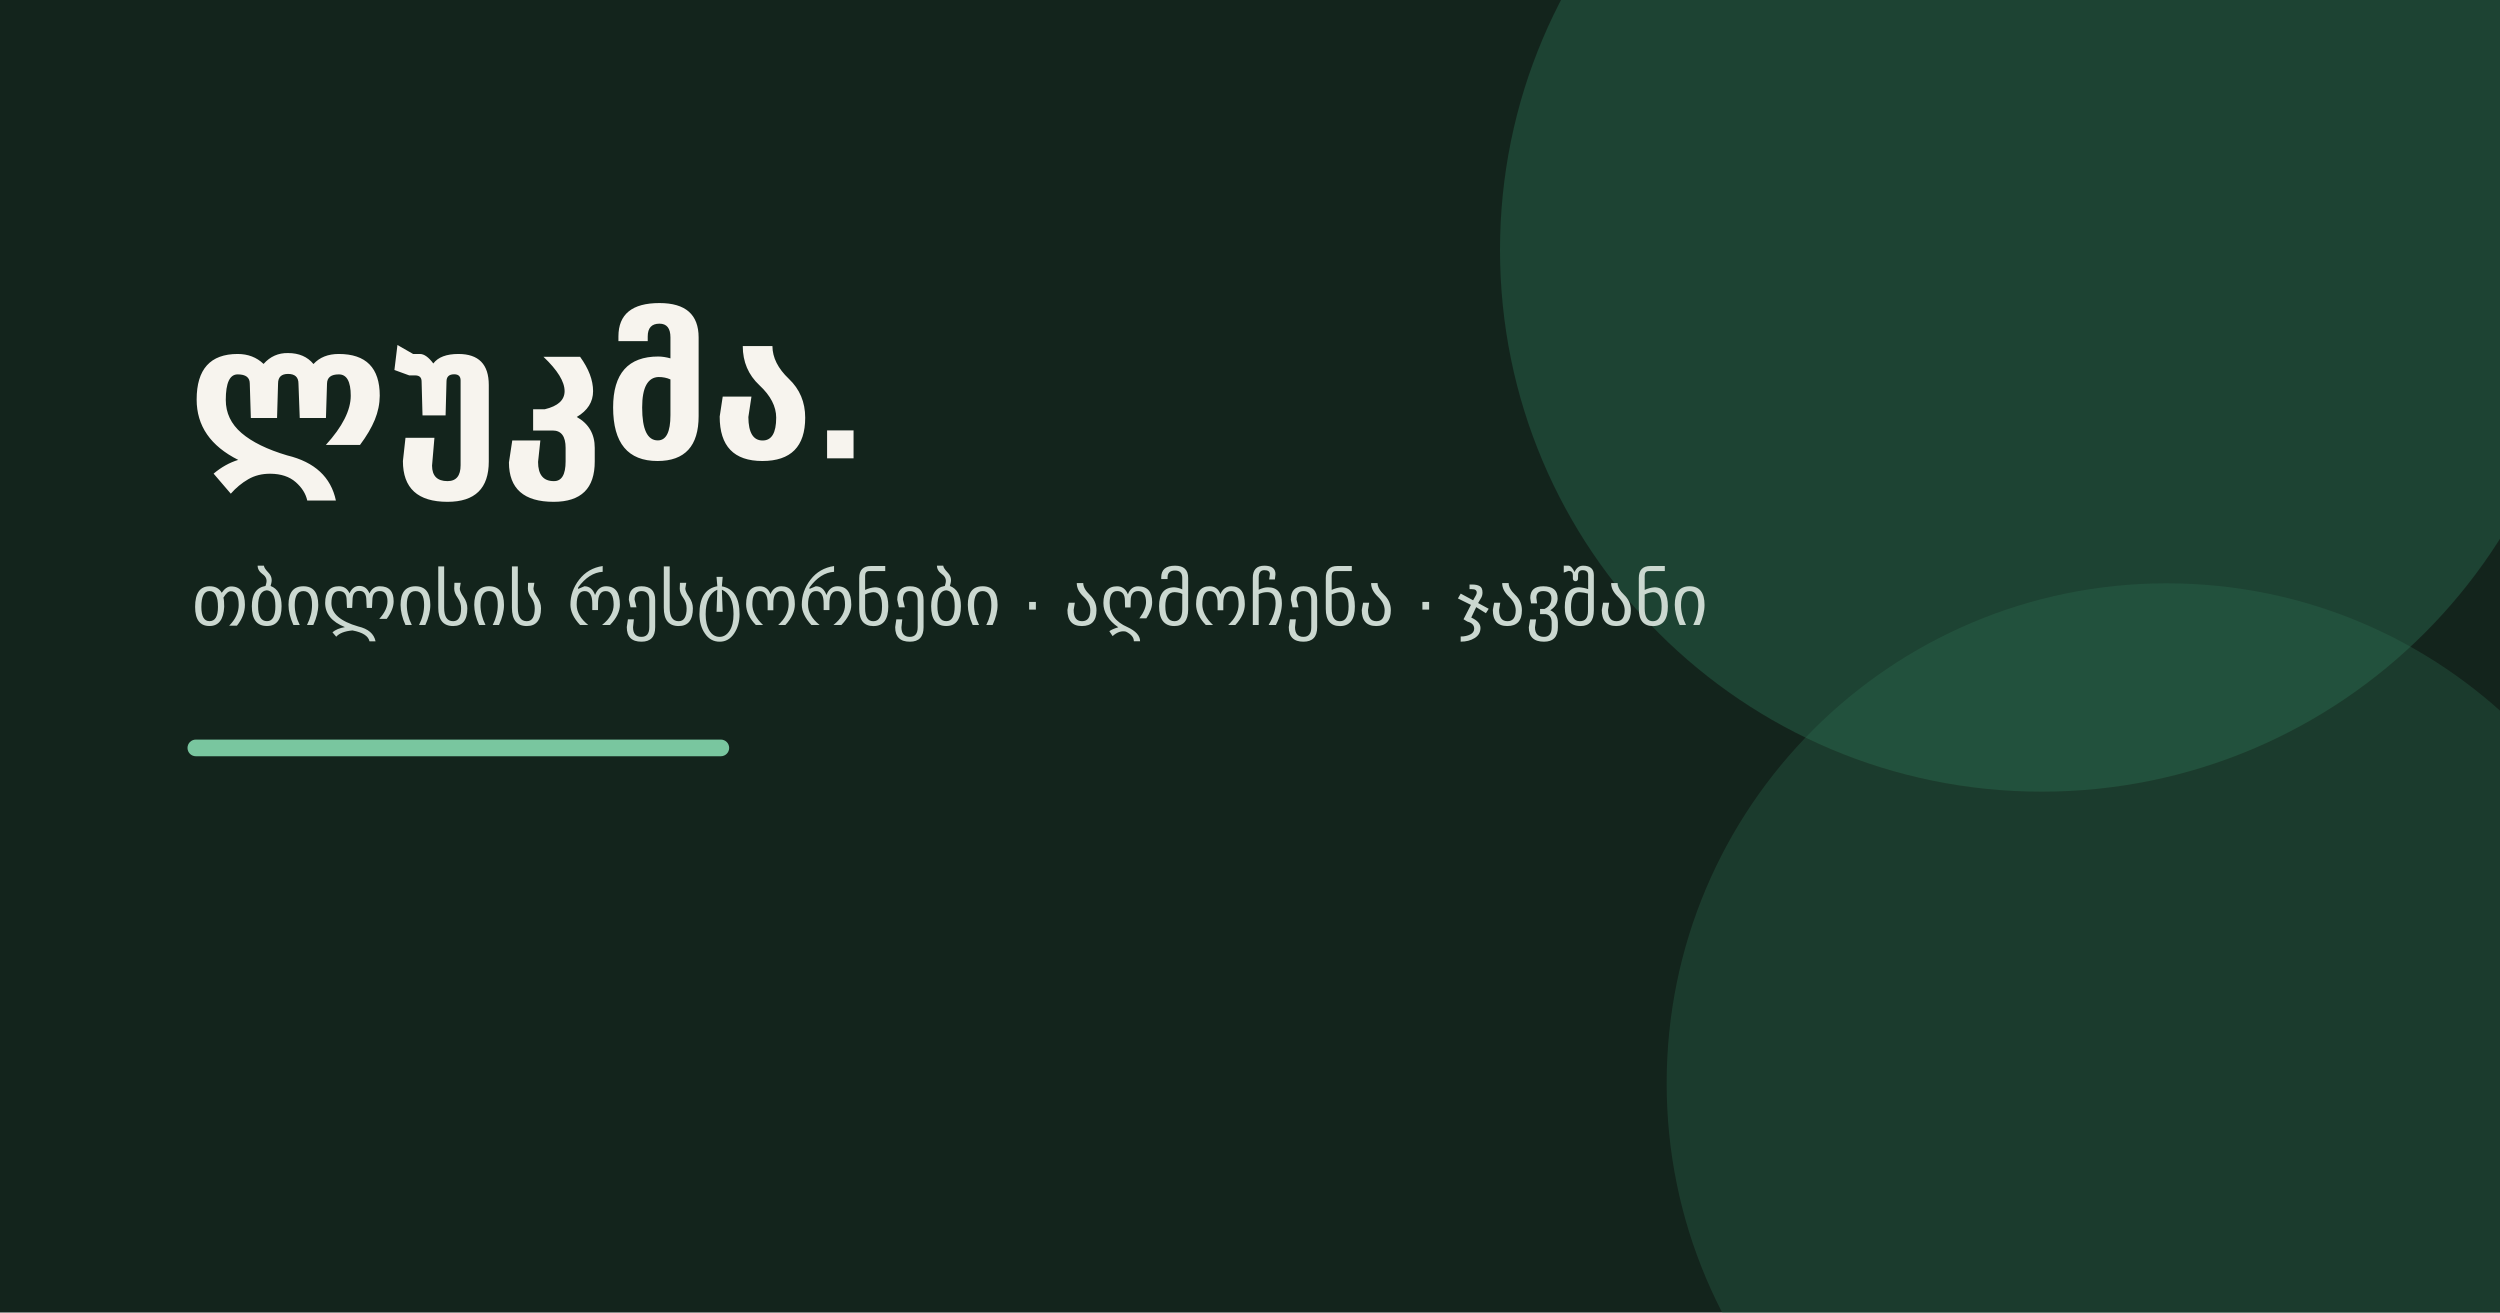
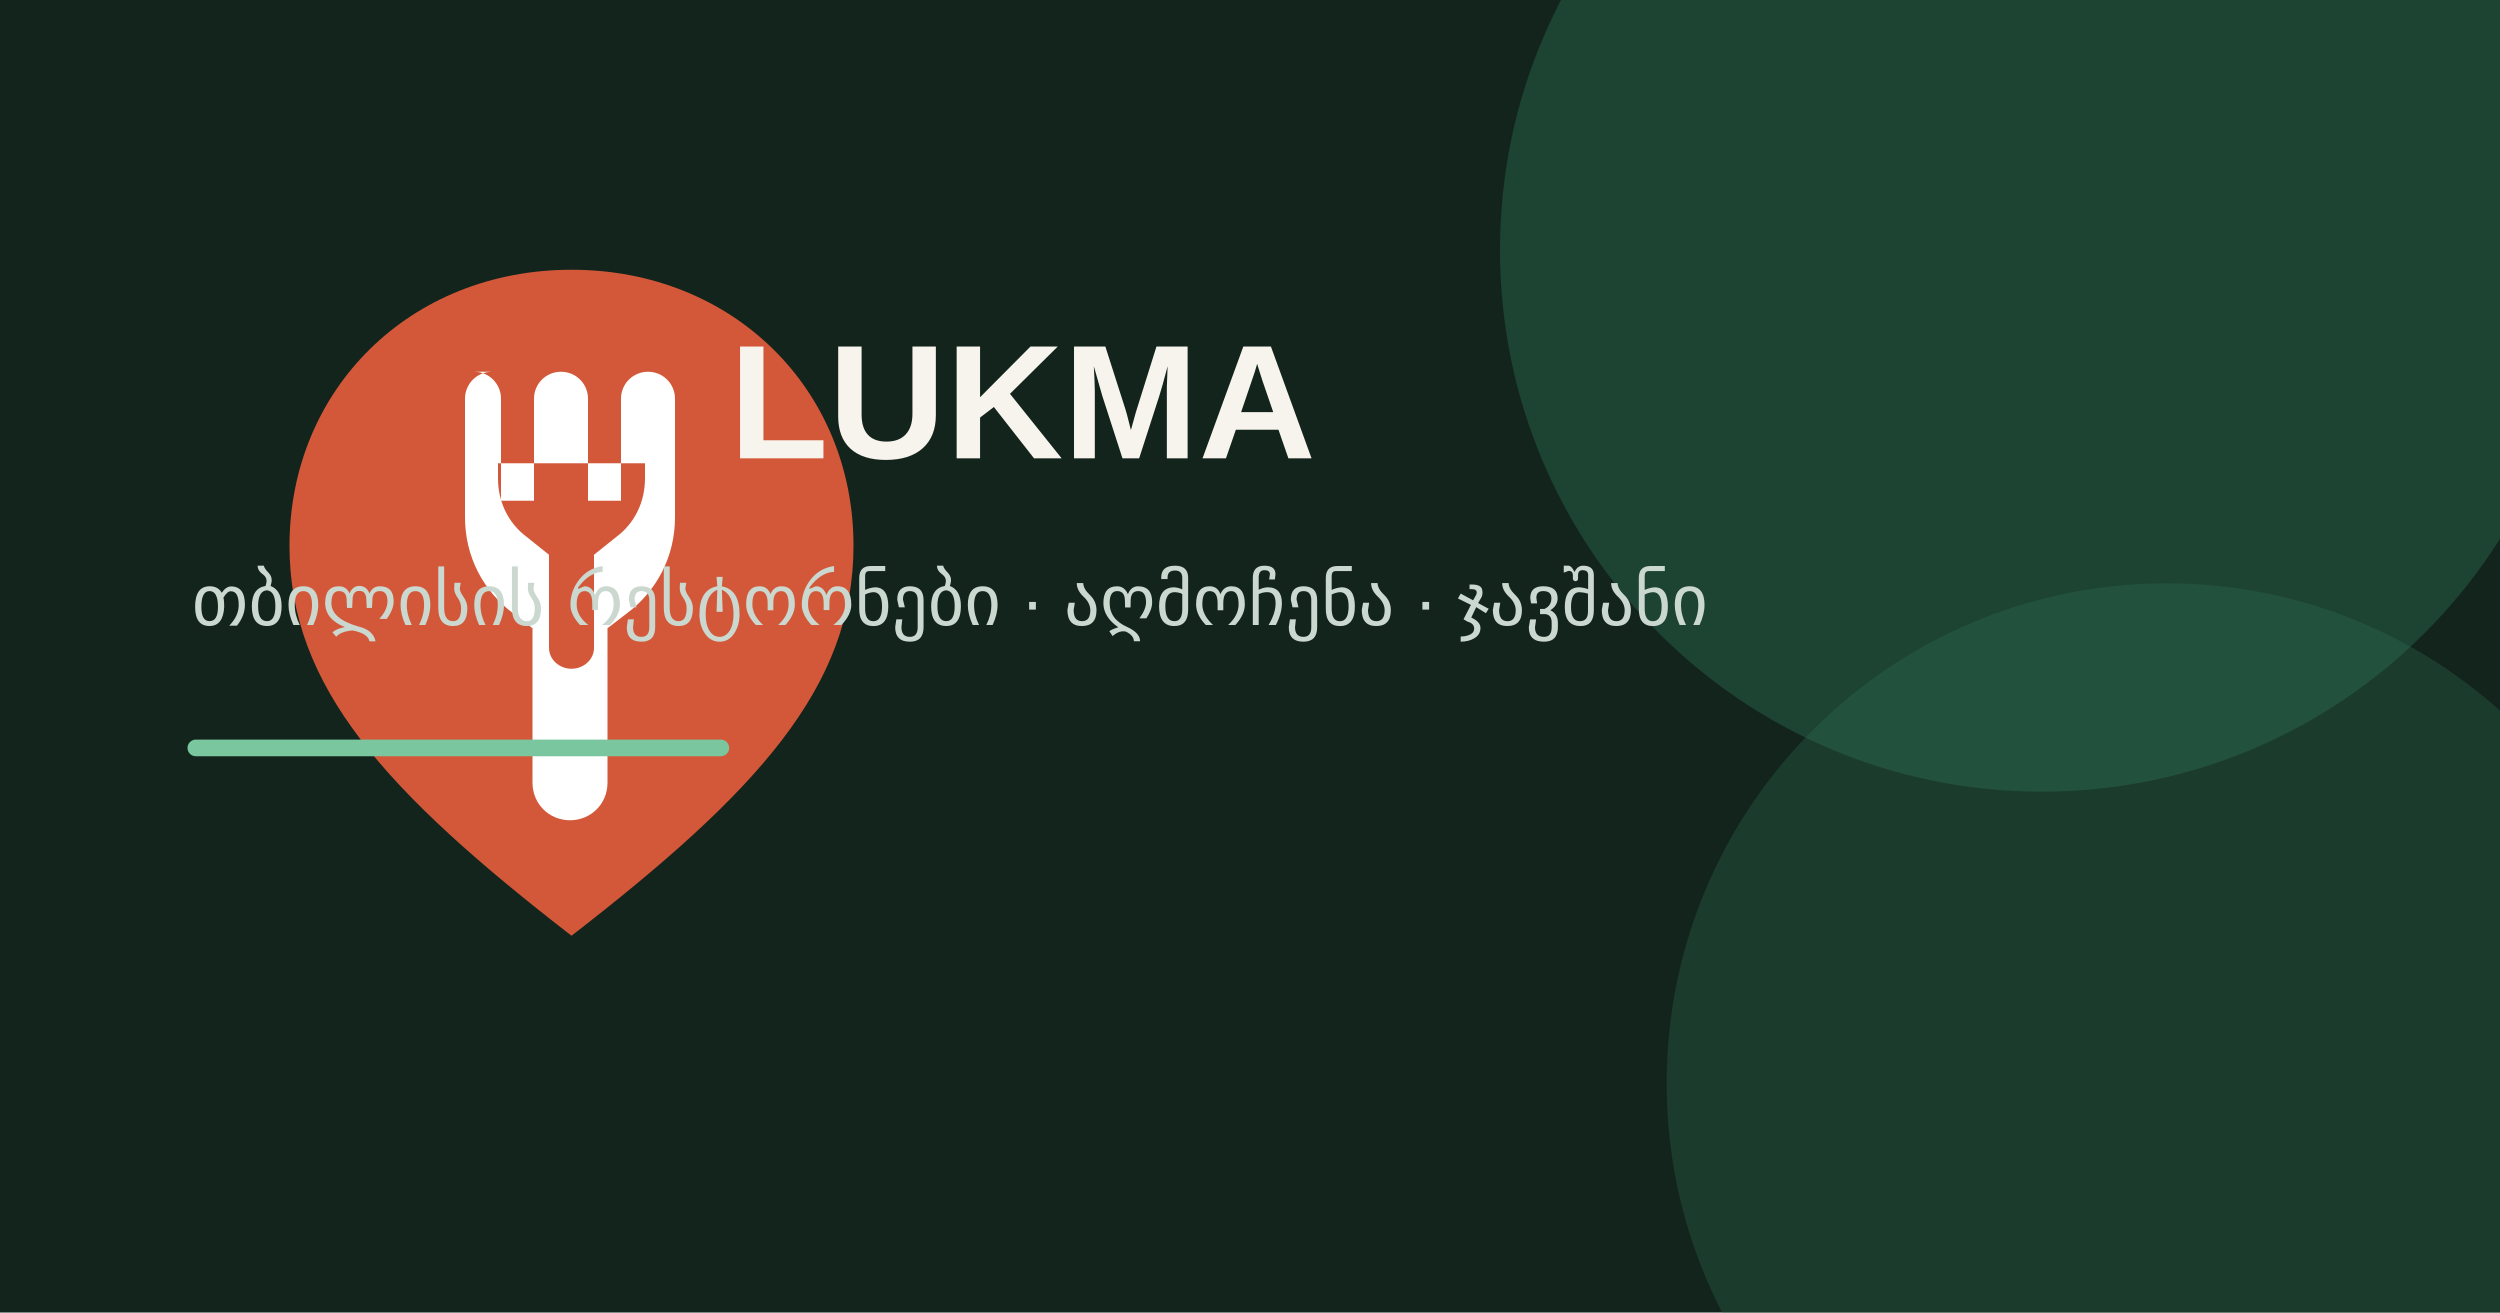
<svg xmlns="http://www.w3.org/2000/svg" width="1200" height="630" viewBox="0 0 1200 630">
  <rect width="1200" height="630" fill="#13241c" />
  <circle cx="980" cy="120" r="260" fill="#245c45" opacity=".55" />
  <circle cx="1040" cy="520" r="240" fill="#2f7254" opacity=".3" />
-   <text x="90" y="220" font-family="Arial,sans-serif" font-size="90" font-weight="700" fill="#f7f4ee">ლუკმა.</text>
+   <g transform="translate(90 105) scale(.72)">
+     <path fill="#D35839" d="M256 34c-108 0-188 80-188 184 0 94 64 164 188 260 124-96 188-166 188-260C444 114 364 34 256 34Z" />
+     <path fill="#fff" d="M203 102c-10 0-18 8-18 18v79c0 26 12 49 32 64l13 10v103c0 14 11 25 25 25s25-11 25-25V273l13-10c20-15 32-38 32-64v-79c0-10-8-18-18-18s-18 8-18 18v68h-22v-68c0-10-8-18-18-18s-18 8-18 18v68h-22v-68c0-10-8-18-18-18Zm53 198c-8 0-15-6-15-14v-62l-15-12c-12-9-19-23-19-39v-10h98v10c0 16-7 30-19 39l-15 12v62c0 8-7 14-15 14Z" />
+   </g>
+   <text x="350" y="220" font-family="Arial,sans-serif" font-size="78" font-weight="700" fill="#f7f4ee">LUKMA</text>
  <text x="92" y="300" font-family="Arial,sans-serif" font-size="34" fill="#cbd8d0">თბილისის რესტორნები · აღმოჩენა · ჯავშანი</text>
  <rect x="90" y="355" width="260" height="8" rx="4" fill="#79c69f" />
</svg>
